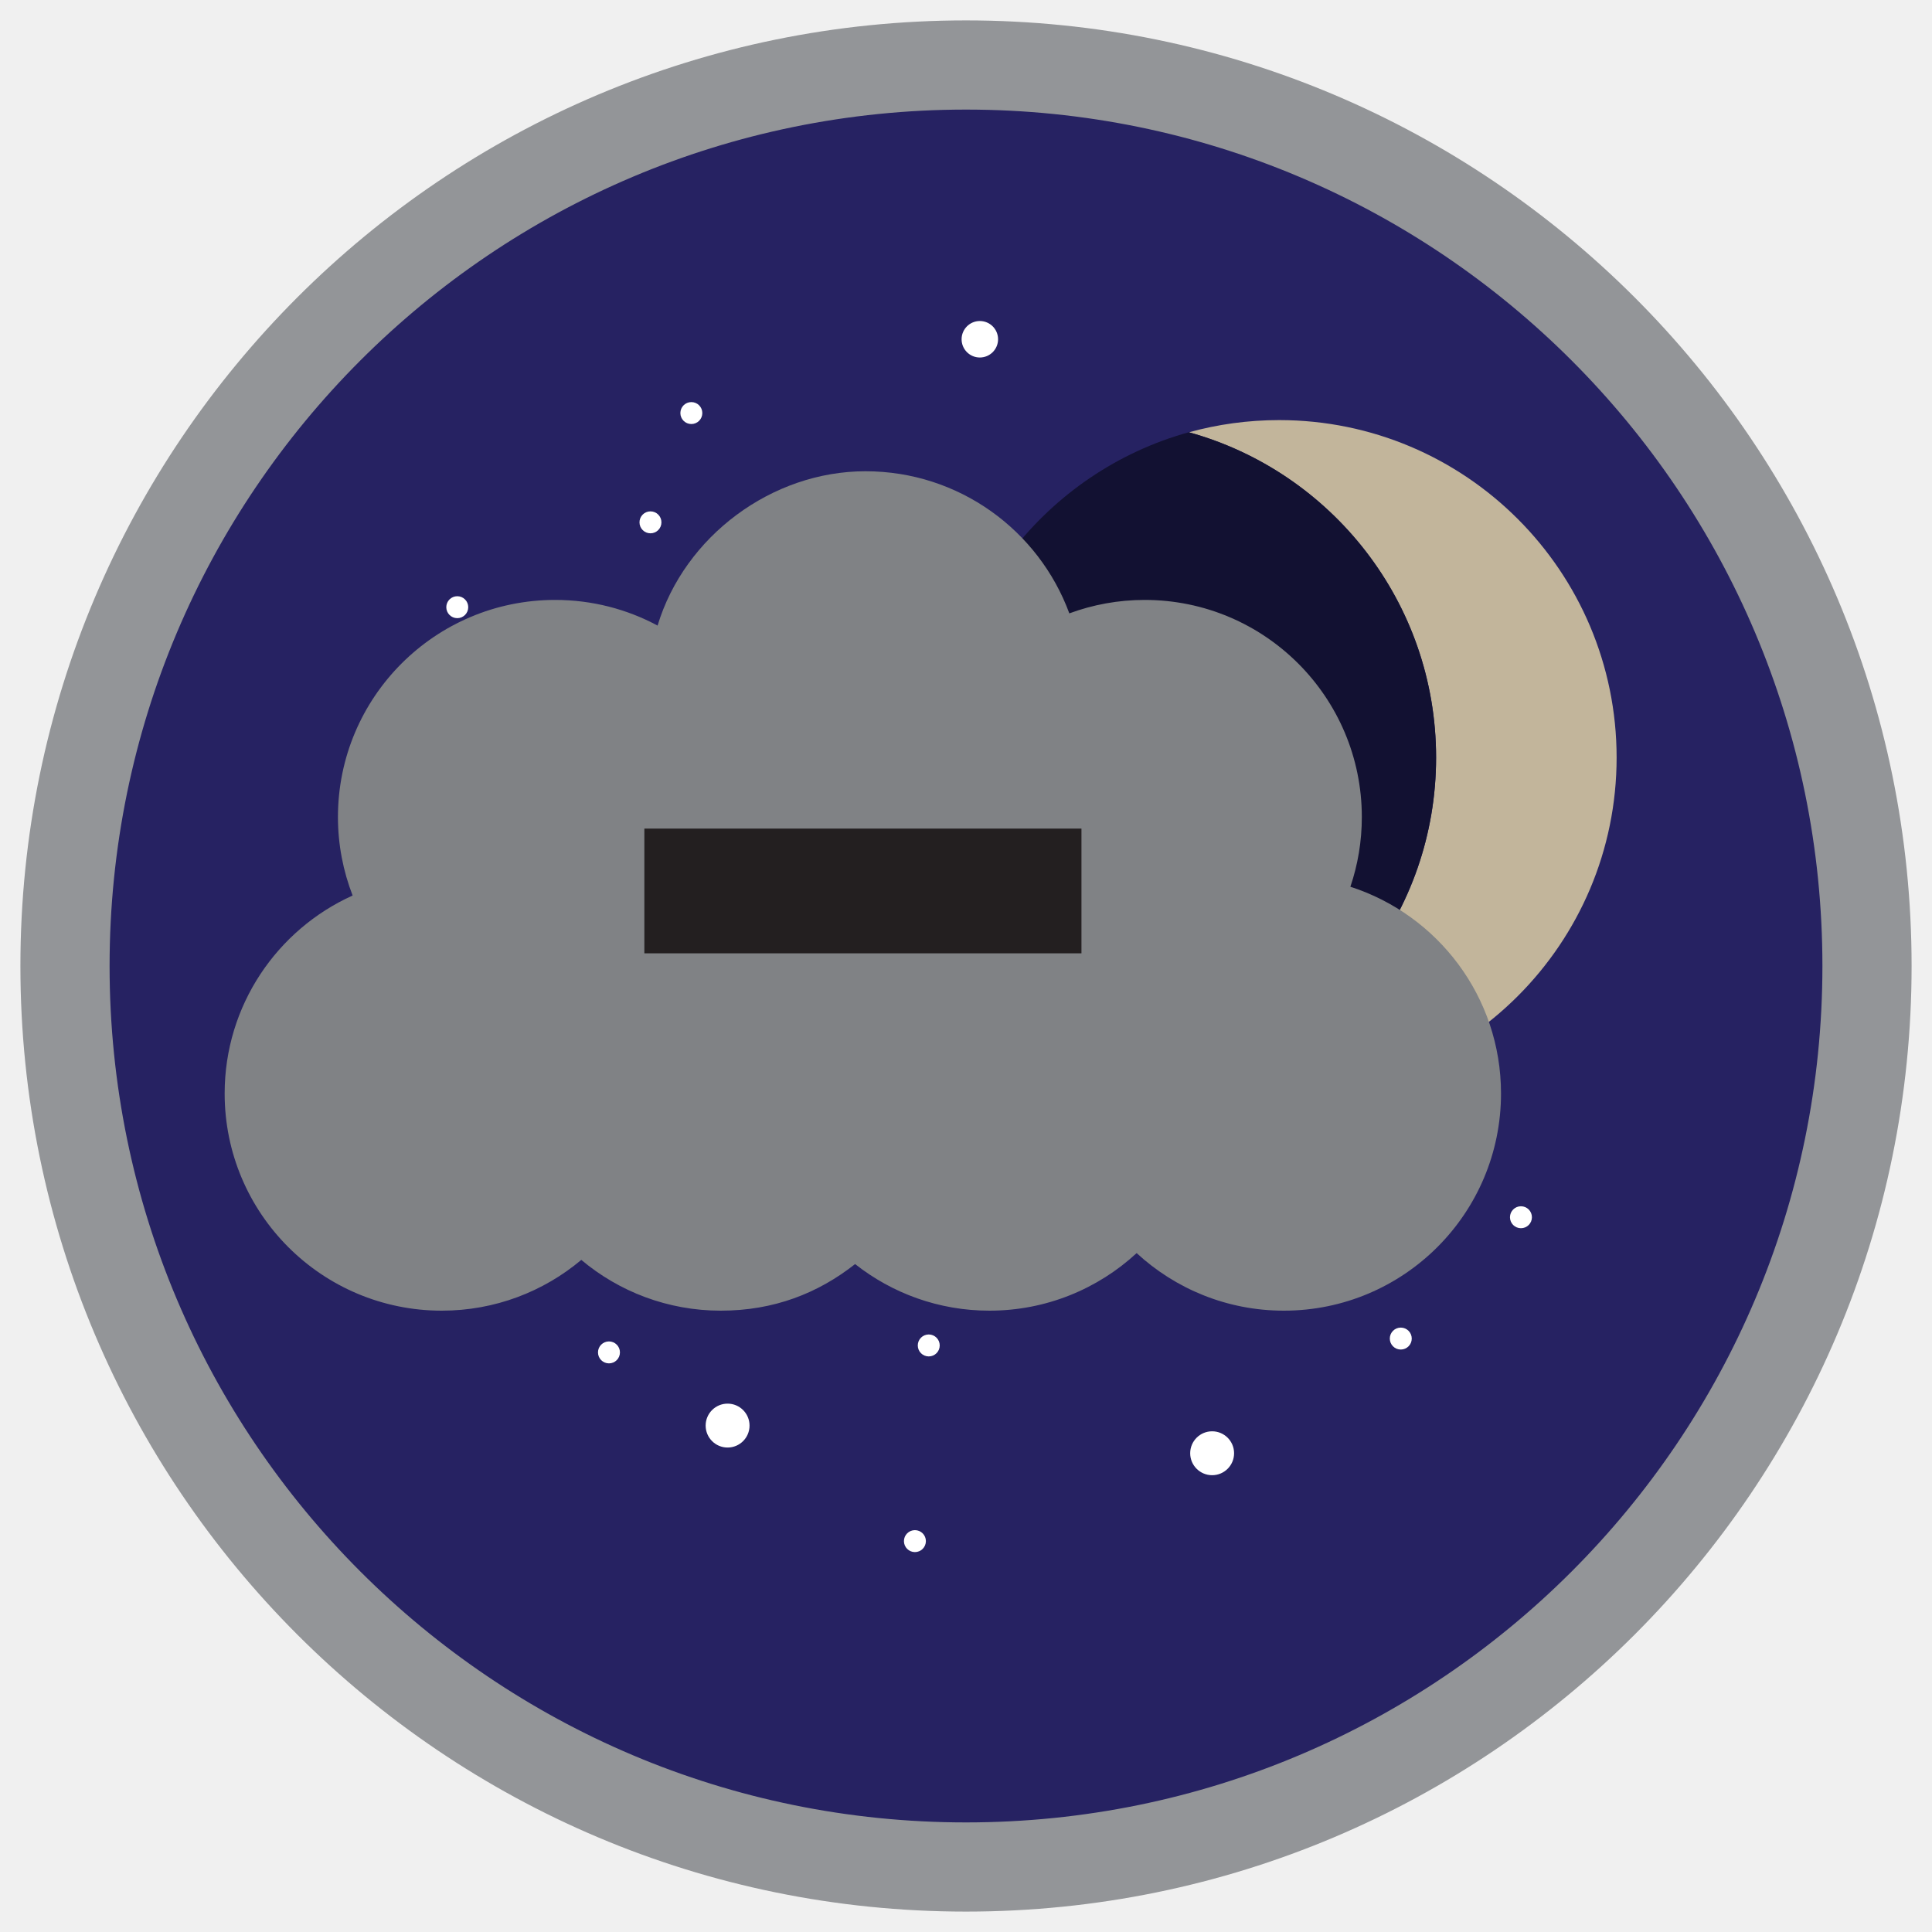
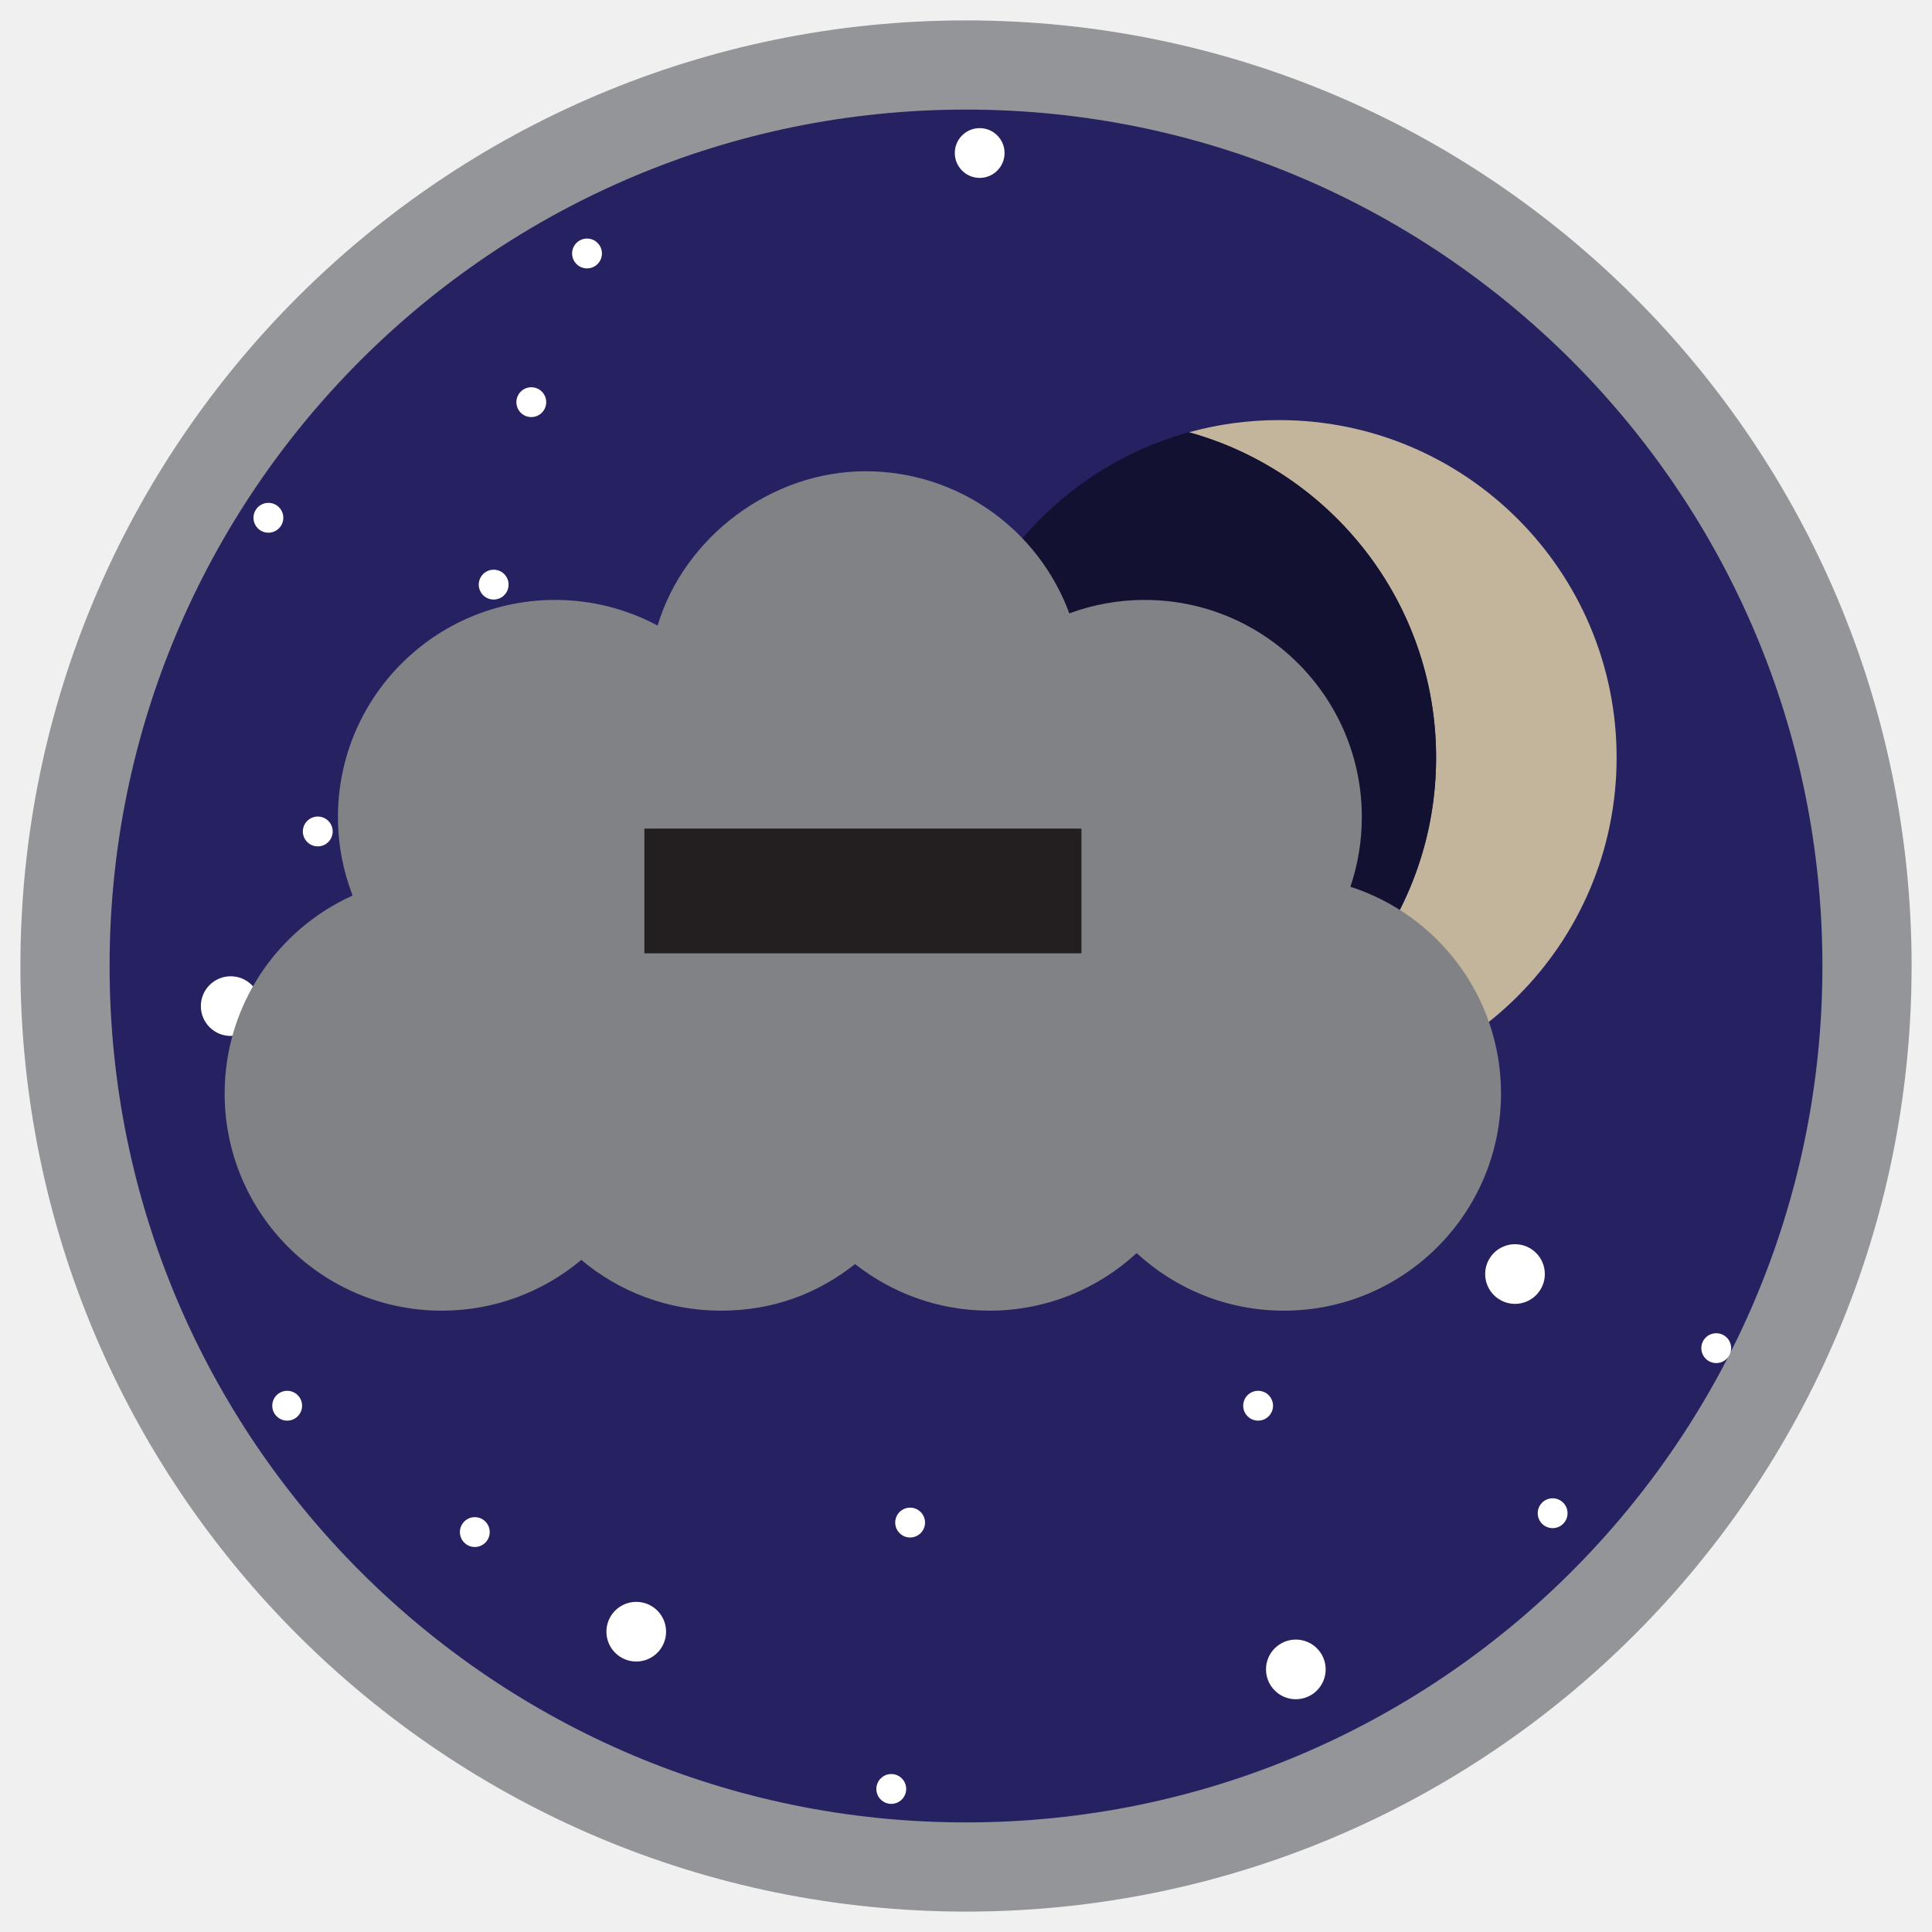
<svg xmlns="http://www.w3.org/2000/svg" id="b" viewBox="0 0 250 250">
  <defs>
    <style>.c{fill:#fff;}.d{fill:none;stroke:#231f20;stroke-width:16.14px;}.d,.e{stroke-miterlimit:10;}.f{fill:#121132;}.g{fill:#808285;}.h{fill:#c2b59b;}.e{fill:#262262;stroke:#939598;stroke-width:11.54px;}</style>
  </defs>
-   <circle class="e" cx="125" cy="125" r="116.59" />
  <circle class="c" cx="80.59" cy="84.93" r="1.42" />
  <circle class="c" cx="73.7" cy="134.68" r="1.42" />
  <circle class="c" cx="135.91" cy="148.01" r="1.42" />
  <circle class="c" cx="146.05" cy="101.24" r="1.42" />
  <circle class="c" cx="112.73" cy="104.82" r="1.42" />
  <circle class="c" cx="110.94" cy="83.14" r="1.42" />
  <circle class="c" cx="149.63" cy="132.89" r="1.42" />
  <circle class="c" cx="84.17" cy="67.59" r="1.42" />
  <circle class="c" cx="63.87" cy="108.4" r="1.42" />
  <circle class="c" cx="60.96" cy="162.99" r="1.42" />
  <circle class="c" cx="181.26" cy="173.21" r="1.42" />
  <circle class="c" cx="153.27" cy="162.99" r="1.42" />
  <circle class="c" cx="118.39" cy="199.42" r="1.42" />
  <circle class="c" cx="120.18" cy="174.1" r="1.42" />
  <circle class="c" cx="116.6" cy="131.1" r="1.42" />
  <circle class="c" cx="78.8" cy="175" r="1.42" />
  <circle class="c" cx="89.46" cy="121.42" r="1.42" />
  <circle class="c" cx="156.85" cy="61" r="1.42" />
  <circle class="c" cx="126.79" cy="43.9" r="2.36" />
  <circle class="c" cx="89.46" cy="53.45" r="1.42" />
  <circle class="c" cx="59.17" cy="78.57" r="1.42" />
  <circle class="c" cx="196.81" cy="157.51" r="1.42" />
-   <g>
-     <path class="h" d="m209.19,98.02c0,24.11-19.55,43.67-43.67,43.67-4.04,0-7.96-.55-11.68-1.58,18.44-5.1,31.99-22.01,31.99-42.08s-13.55-36.99-31.99-42.09c3.72-1.03,7.64-1.58,11.68-1.58,24.11,0,43.67,19.55,43.67,43.68Z" />
-     <path class="f" d="m185.83,98.02c0,20.07-13.55,36.98-31.99,42.08-18.45-5.1-32-22.01-32-42.08s13.55-36.99,32-42.09c18.44,5.1,31.99,22.02,31.99,42.09Z" />
-   </g>
  <circle class="c" cx="156.85" cy="188.05" r="2.84" />
  <circle class="c" cx="177.68" cy="150.47" r="2.84" />
  <circle class="c" cx="94.15" cy="146.89" r="2.84" />
  <circle class="c" cx="55.59" cy="125" r="2.84" />
  <circle class="c" cx="94.15" cy="184.47" r="2.84" />
+   <circle class="e" cx="125" cy="125" r="116.59" />
+   <g>
+     <path class="h" d="m209.19,98.02c0,24.11-19.55,43.67-43.67,43.67-4.04,0-7.96-.55-11.68-1.58,18.44-5.1,31.99-22.01,31.99-42.08s-13.55-36.99-31.99-42.09c3.72-1.03,7.64-1.58,11.68-1.58,24.11,0,43.67,19.55,43.67,43.68Z" />
+     <path class="f" d="m185.83,98.02c0,20.07-13.55,36.98-31.99,42.08-18.45-5.1-32-22.01-32-42.08s13.55-36.99,32-42.09c18.44,5.1,31.99,22.02,31.99,42.09Z" />
+   </g>
+   <g>
+     <circle class="c" cx="63.88" cy="75.65" r="1.93" />
+     <circle class="c" cx="54.51" cy="143.37" r="1.93" />
+     <circle class="c" cx="139.18" cy="161.51" r="1.93" />
+     <circle class="c" cx="107.63" cy="102.72" r="1.93" />
+     <circle class="c" cx="105.2" cy="73.21" r="1.93" />
+     <circle class="c" cx="68.75" cy="52.04" r="1.93" />
+     <circle class="c" cx="41.12" cy="107.59" r="1.93" />
+     <circle class="c" cx="37.16" cy="181.9" r="1.93" />
+     <circle class="c" cx="200.91" cy="195.81" r="1.93" />
+     <circle class="c" cx="162.8" cy="181.9" r="1.93" />
+     <circle class="c" cx="115.33" cy="231.49" r="1.93" />
+     <circle class="c" cx="117.77" cy="197.02" r="1.93" />
+     <circle class="c" cx="112.9" cy="138.5" r="1.93" />
+     <circle class="c" cx="61.44" cy="198.25" r="1.93" />
+     <circle class="c" cx="75.96" cy="125.32" r="1.93" />
+     <circle class="c" cx="126.77" cy="19.8" r="3.22" />
+     <circle class="c" cx="75.96" cy="32.8" r="1.93" />
+     <circle class="c" cx="34.73" cy="67" r="1.93" />
+     <circle class="c" cx="222.08" cy="174.45" r="1.93" />
+     <circle class="c" cx="167.68" cy="216.02" r="3.86" />
+     <circle class="c" cx="196.04" cy="164.86" r="3.86" />
+     <circle class="c" cx="82.33" cy="159.99" r="3.86" />
+     <circle class="c" cx="29.85" cy="130.19" r="3.86" />
+     <circle class="c" cx="82.33" cy="211.14" r="3.86" />
+   </g>
  <path class="g" d="m174.74,114.74c.96-2.83,1.48-5.86,1.48-9.01,0-15.52-12.58-28.1-28.1-28.1-3.43,0-6.71.62-9.75,1.74-3.95-10.73-14.27-18.39-26.38-18.39s-23.41,8.41-26.9,19.97c-3.95-2.12-8.46-3.32-13.26-3.32-15.52,0-28.1,12.58-28.1,28.1,0,3.58.68,7,1.9,10.15-9.76,4.4-16.56,14.22-16.56,25.62,0,15.52,12.58,28.1,28.1,28.1,6.87,0,13.17-2.47,18.05-6.57,4.88,4.1,11.18,6.57,18.05,6.57s12.6-2.26,17.38-6.03c4.78,3.77,10.82,6.03,17.38,6.03,7.35,0,14.05-2.83,19.05-7.45,5.01,4.62,11.7,7.45,19.05,7.45,15.52,0,28.1-12.58,28.1-28.1,0-12.52-8.2-23.13-19.51-26.76Z" />
  <line class="d" x1="139.94" y1="115.29" x2="83.38" y2="115.29" />
</svg>
